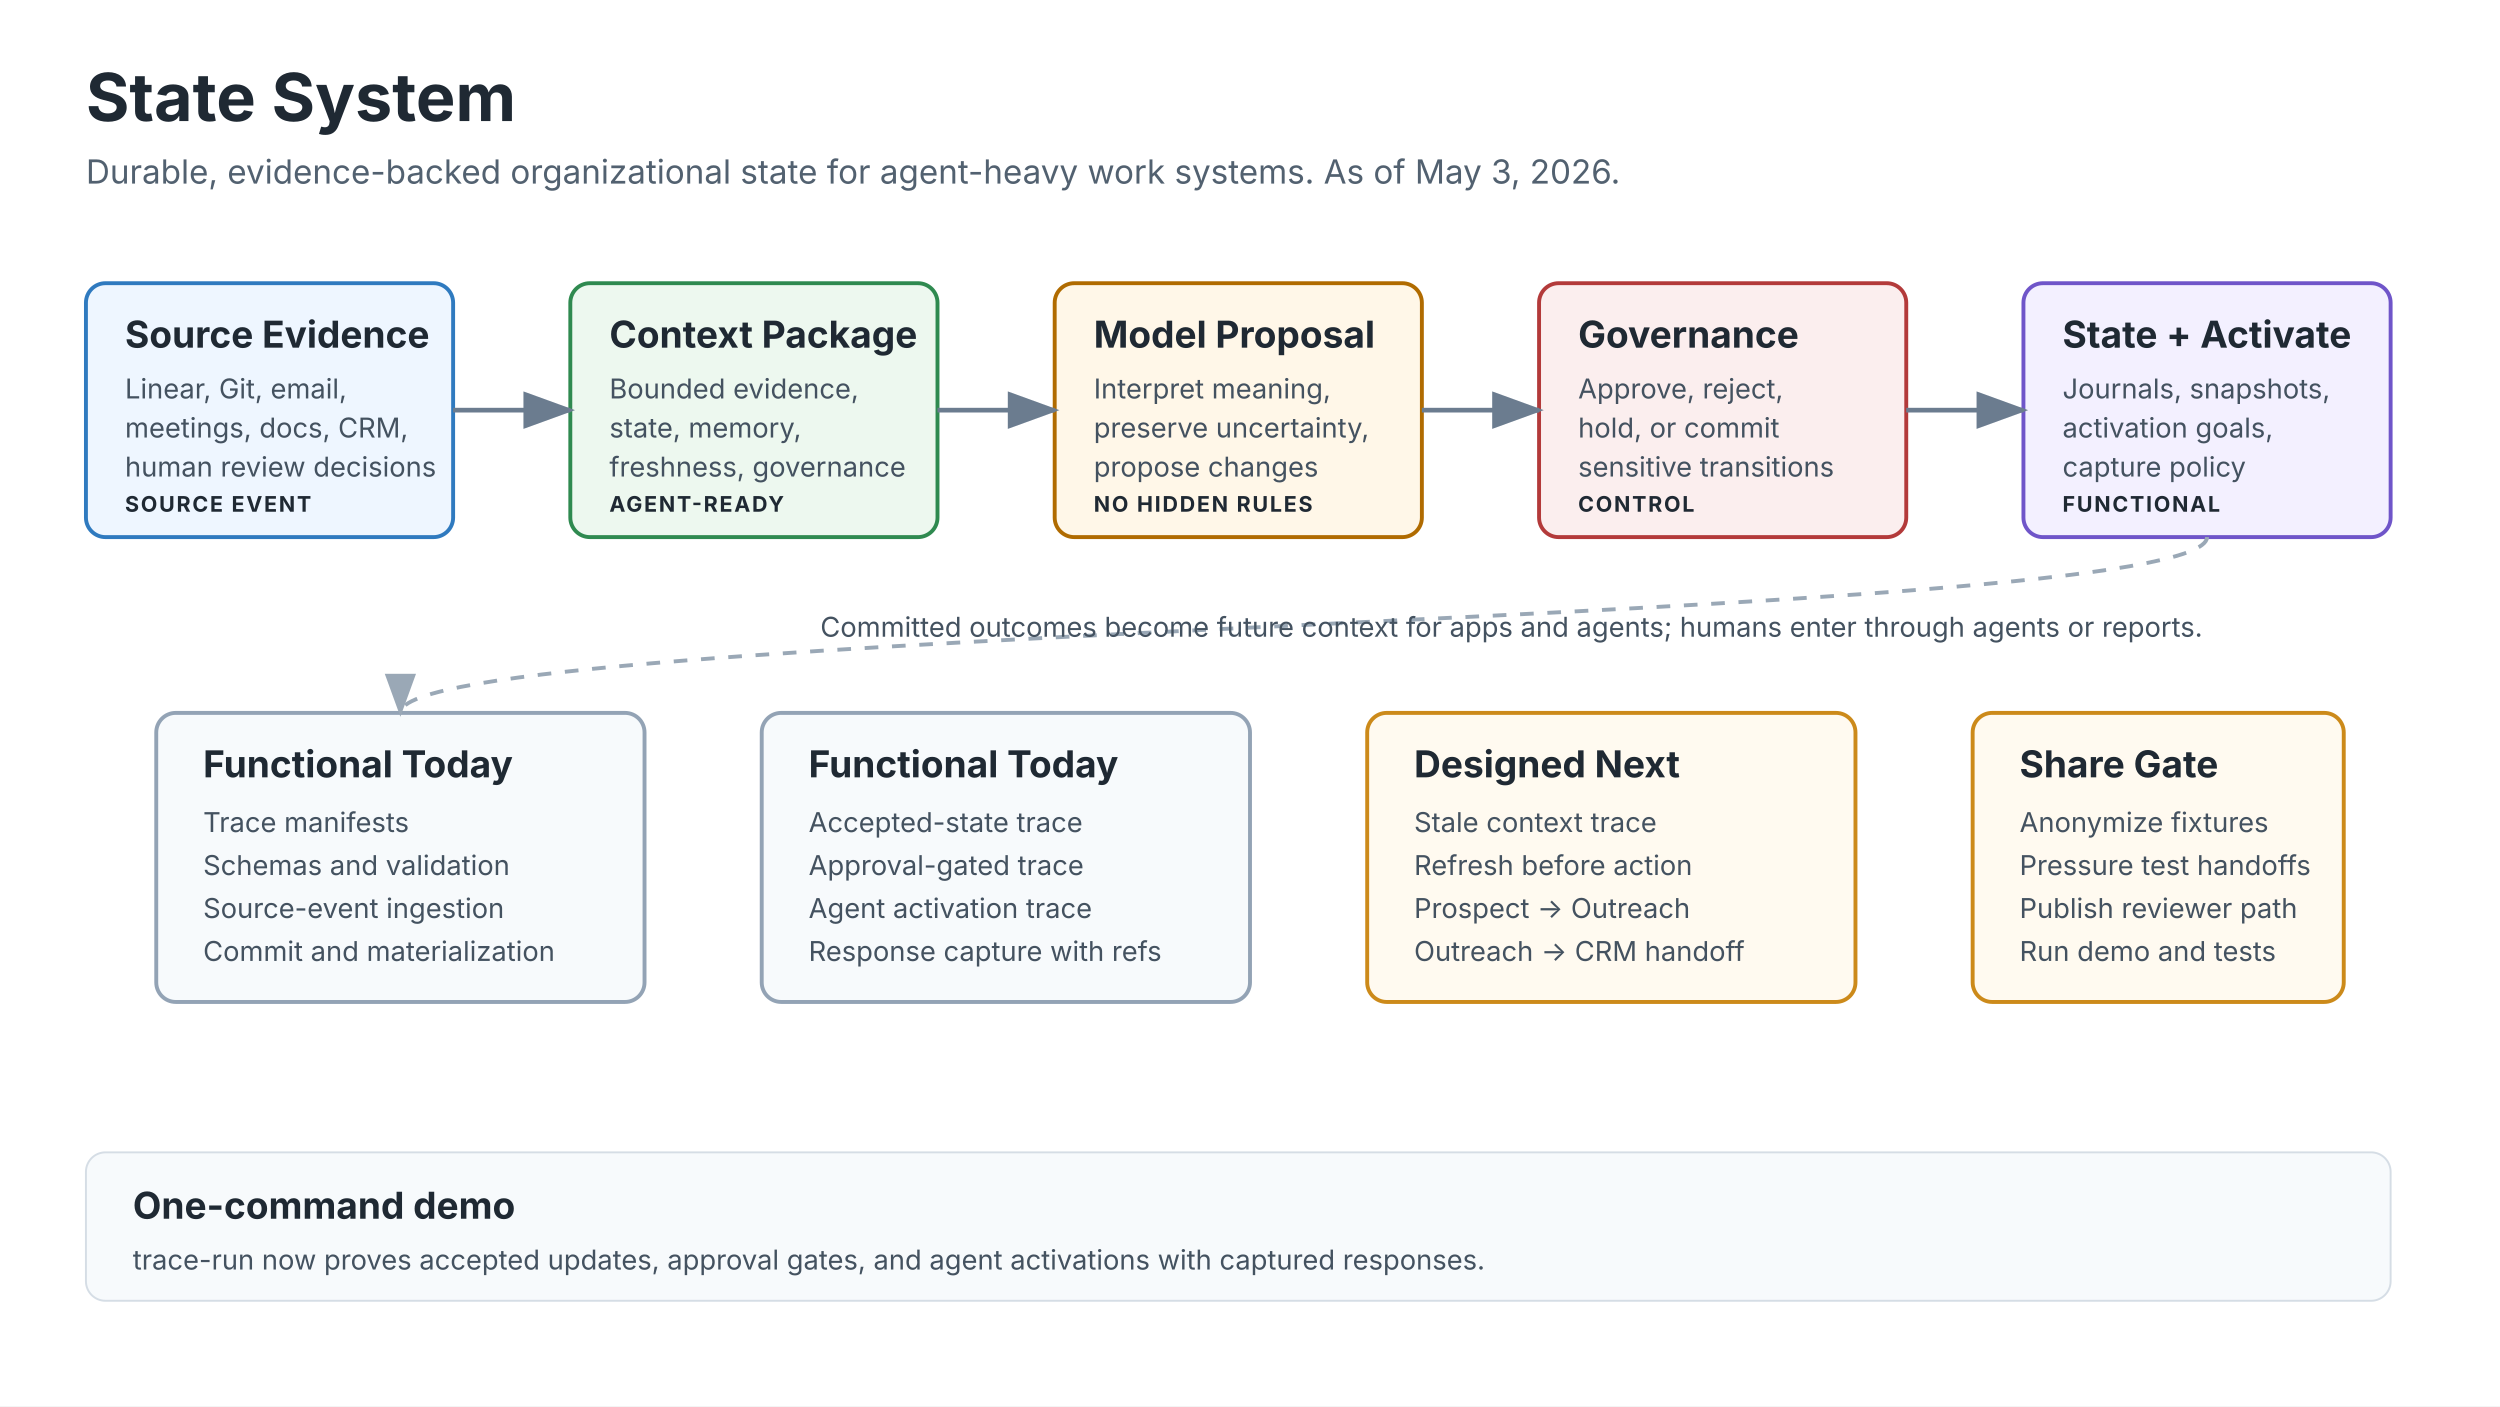
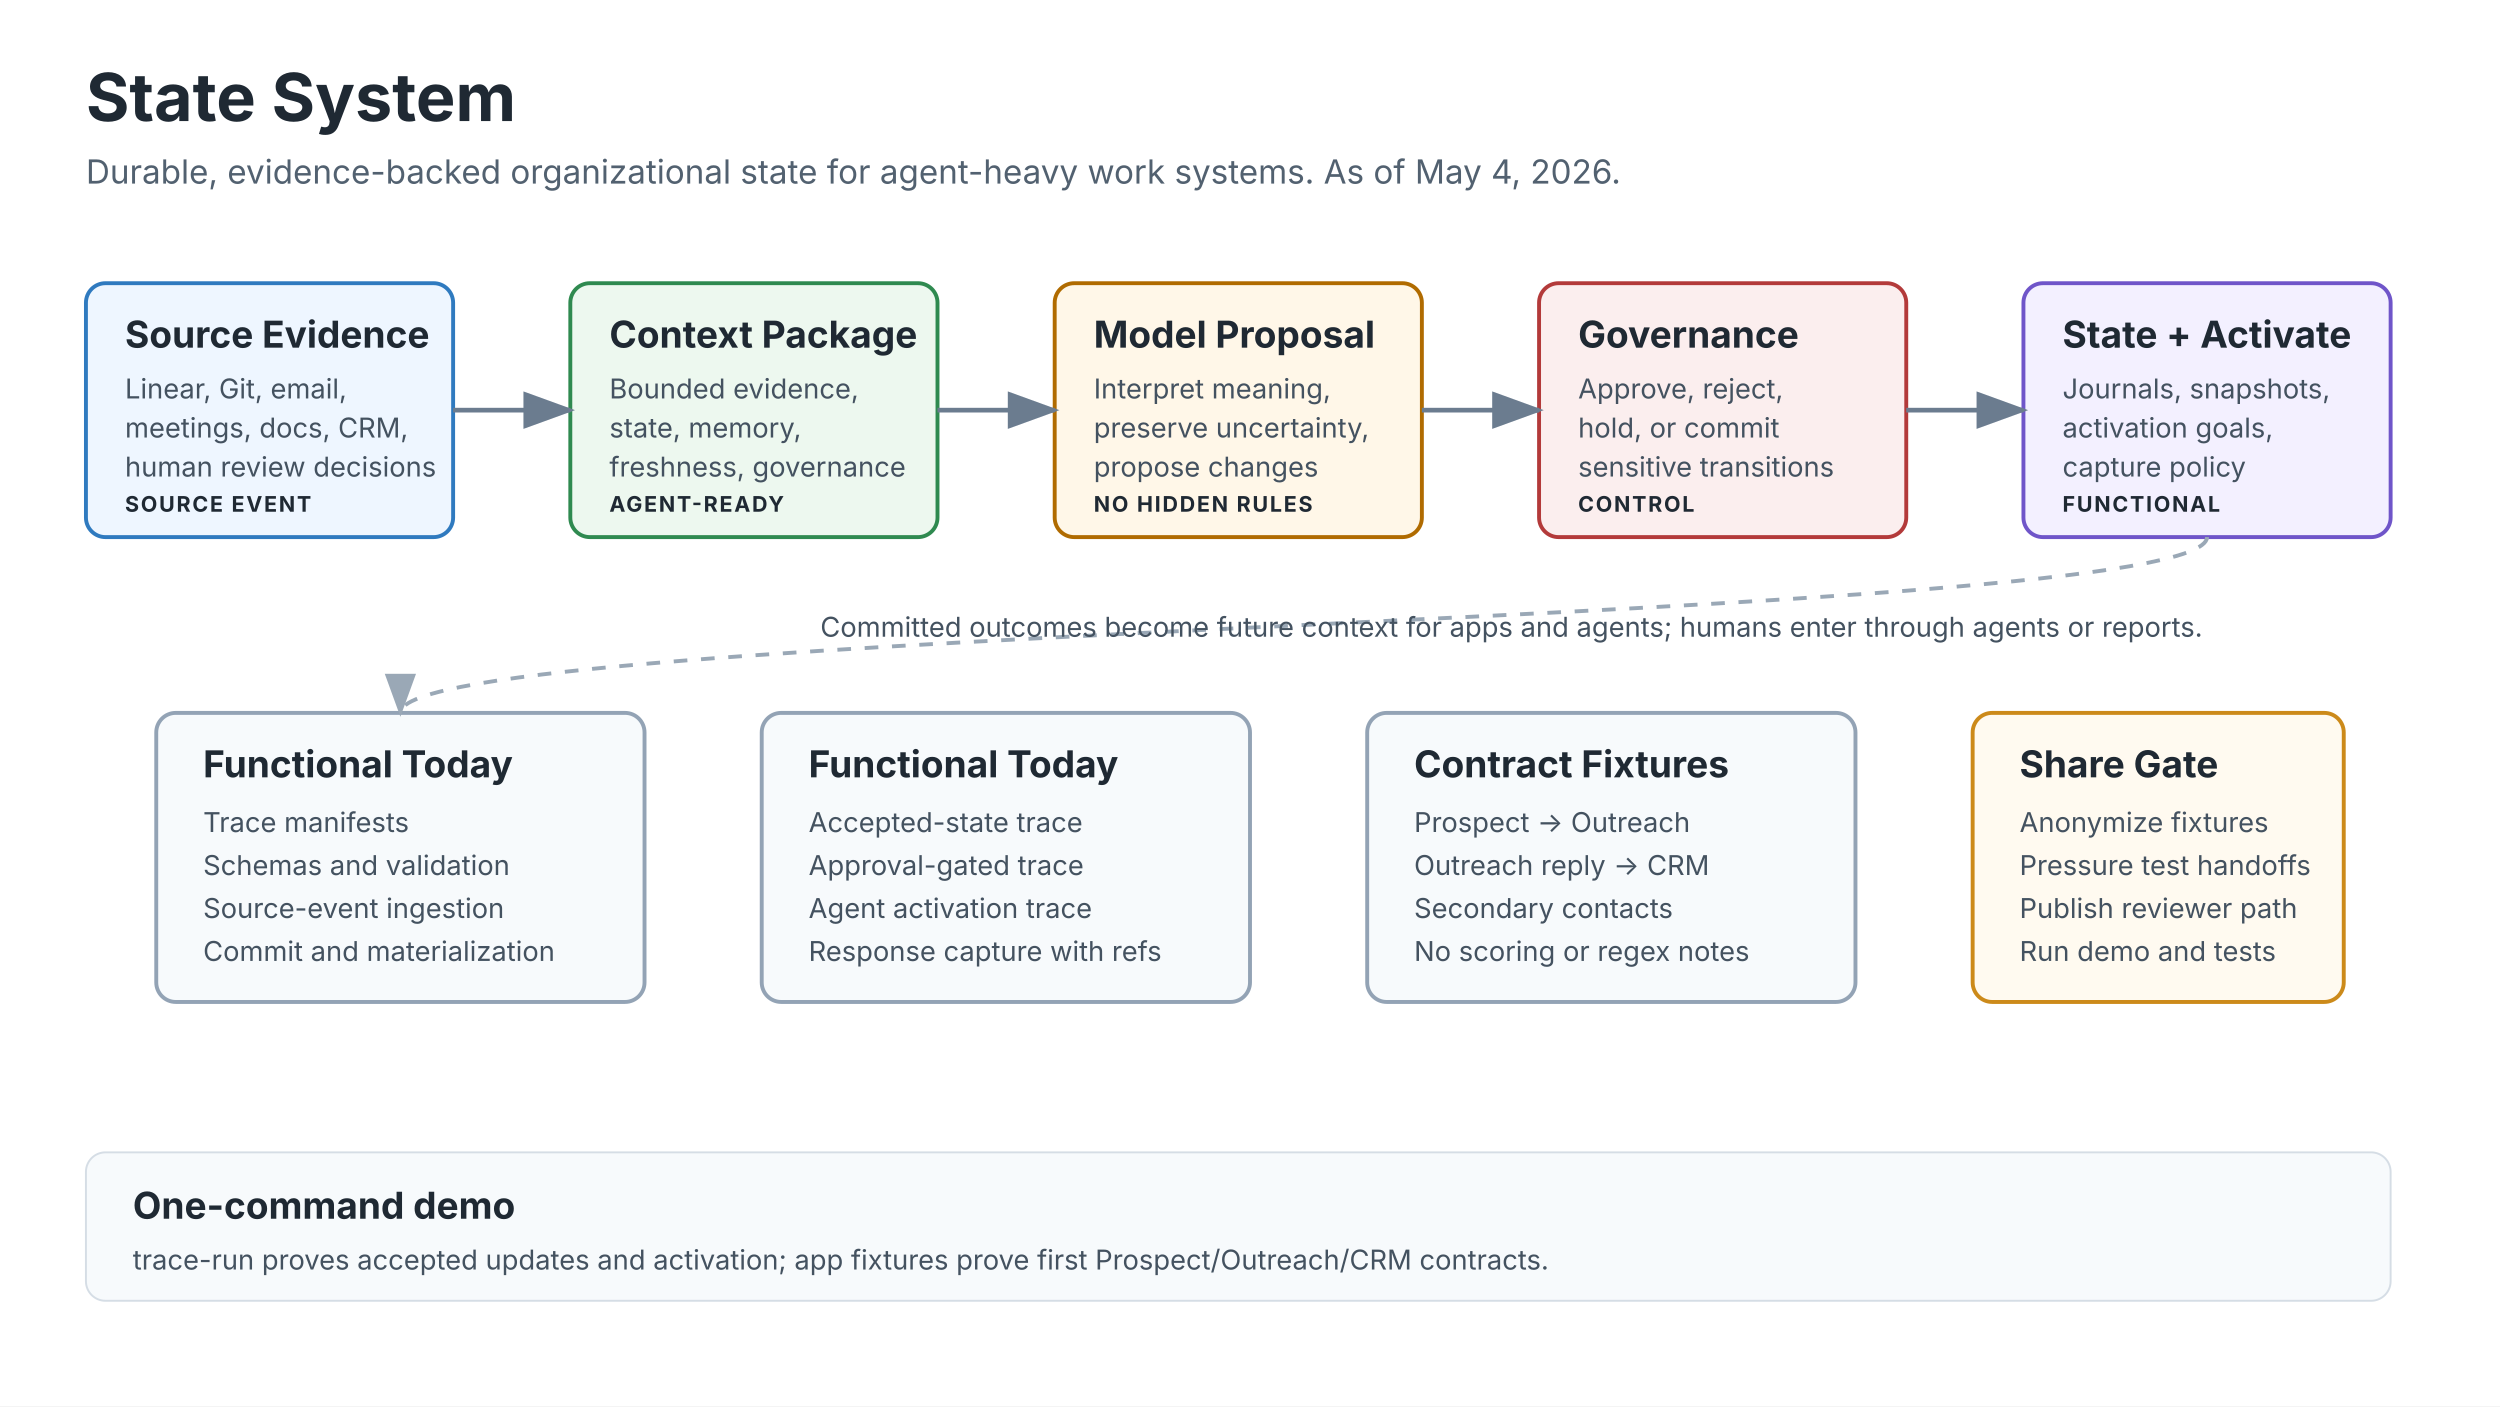
<svg xmlns="http://www.w3.org/2000/svg" viewBox="0 0 1280 720" role="img" aria-labelledby="title desc">
  <style>
    text { font-family: -apple-system, BlinkMacSystemFont, "Segoe UI", sans-serif; fill: #1f2933; }
    .title { font-size: 34px; font-weight: 700; }
    .subtitle { font-size: 17px; fill: #526170; }
    .label { font-size: 19px; font-weight: 700; }
    .body { font-size: 14px; fill: #445260; }
    .badge { font-size: 11px; font-weight: 700; letter-spacing: .08em; }
    .box { stroke-width: 2; rx: 10; }
    .arrow { fill: none; stroke: #6b7c8f; stroke-width: 2.4; marker-end: url(#arrow); }
    .soft-arrow { fill: none; stroke: #9aa8b6; stroke-width: 2; stroke-dasharray: 7 7; marker-end: url(#softArrow); }
  </style>
  <defs>
    <marker id="arrow" markerWidth="11" markerHeight="8" refX="10" refY="4" orient="auto">
      <path d="M0,0 L11,4 L0,8 Z" fill="#6b7c8f" />
    </marker>
    <marker id="softArrow" markerWidth="11" markerHeight="8" refX="10" refY="4" orient="auto">
      <path d="M0,0 L11,4 L0,8 Z" fill="#9aa8b6" />
    </marker>
  </defs>
  <rect width="1280" height="720" fill="#ffffff" />
  <text x="44" y="62" class="title">State System</text>
-   <text x="44" y="94" class="subtitle">Durable, evidence-backed organizational state for agent-heavy work systems. As of May 3, 2026.</text>
+   <text x="44" y="94" class="subtitle">Durable, evidence-backed organizational state for agent-heavy work systems. As of May 4, 2026.</text>
  <rect x="44" y="145" width="188" height="130" class="box" fill="#eef6ff" stroke="#2f7abf" />
  <text x="64" y="178" class="label">Source Evidence</text>
  <text x="64" y="204" class="body">Linear, Git, email,</text>
  <text x="64" y="224" class="body">meetings, docs, CRM,</text>
  <text x="64" y="244" class="body">human review decisions</text>
  <text x="64" y="262" class="badge" fill="#2f7abf">SOURCE EVENT</text>
  <rect x="292" y="145" width="188" height="130" class="box" fill="#edf8ef" stroke="#2f8a50" />
  <text x="312" y="178" class="label">Context Package</text>
  <text x="312" y="204" class="body">Bounded evidence,</text>
  <text x="312" y="224" class="body">state, memory,</text>
  <text x="312" y="244" class="body">freshness, governance</text>
  <text x="312" y="262" class="badge" fill="#2f8a50">AGENT-READY</text>
  <rect x="540" y="145" width="188" height="130" class="box" fill="#fff7e8" stroke="#b06b00" />
  <text x="560" y="178" class="label">Model Proposal</text>
  <text x="560" y="204" class="body">Interpret meaning,</text>
  <text x="560" y="224" class="body">preserve uncertainty,</text>
  <text x="560" y="244" class="body">propose changes</text>
  <text x="560" y="262" class="badge" fill="#b06b00">NO HIDDEN RULES</text>
  <rect x="788" y="145" width="188" height="130" class="box" fill="#fbeeee" stroke="#b33a3a" />
  <text x="808" y="178" class="label">Governance</text>
  <text x="808" y="204" class="body">Approve, reject,</text>
  <text x="808" y="224" class="body">hold, or commit</text>
  <text x="808" y="244" class="body">sensitive transitions</text>
  <text x="808" y="262" class="badge" fill="#b33a3a">CONTROL</text>
  <rect x="1036" y="145" width="188" height="130" class="box" fill="#f3f0ff" stroke="#6f55c9" />
  <text x="1056" y="178" class="label">State + Activate</text>
  <text x="1056" y="204" class="body">Journals, snapshots,</text>
  <text x="1056" y="224" class="body">activation goals,</text>
  <text x="1056" y="244" class="body">capture policy</text>
  <text x="1056" y="262" class="badge" fill="#6f55c9">FUNCTIONAL</text>
  <path d="M232 210 H292" class="arrow" />
  <path d="M480 210 H540" class="arrow" />
  <path d="M728 210 H788" class="arrow" />
  <path d="M976 210 H1036" class="arrow" />
  <rect x="80" y="365" width="250" height="148" class="box" fill="#f7fafc" stroke="#93a3b5" />
  <text x="104" y="398" class="label">Functional Today</text>
  <text x="104" y="426" class="body">Trace manifests</text>
  <text x="104" y="448" class="body">Schemas and validation</text>
  <text x="104" y="470" class="body">Source-event ingestion</text>
  <text x="104" y="492" class="body">Commit and materialization</text>
  <rect x="390" y="365" width="250" height="148" class="box" fill="#f7fafc" stroke="#93a3b5" />
  <text x="414" y="398" class="label">Functional Today</text>
  <text x="414" y="426" class="body">Accepted-state trace</text>
  <text x="414" y="448" class="body">Approval-gated trace</text>
  <text x="414" y="470" class="body">Agent activation trace</text>
  <text x="414" y="492" class="body">Response capture with refs</text>
-   <rect x="700" y="365" width="250" height="148" class="box" fill="#fffaf0" stroke="#cc8a1a" />
-   <text x="724" y="398" class="label">Designed Next</text>
-   <text x="724" y="426" class="body">Stale context trace</text>
-   <text x="724" y="448" class="body">Refresh before action</text>
-   <text x="724" y="470" class="body">Prospect -&gt; Outreach</text>
-   <text x="724" y="492" class="body">Outreach -&gt; CRM handoff</text>
+   <rect x="700" y="365" width="250" height="148" class="box" fill="#f7fafc" stroke="#93a3b5" />
+   <text x="724" y="398" class="label">Contract Fixtures</text>
+   <text x="724" y="426" class="body">Prospect -&gt; Outreach</text>
+   <text x="724" y="448" class="body">Outreach reply -&gt; CRM</text>
+   <text x="724" y="470" class="body">Secondary contacts</text>
+   <text x="724" y="492" class="body">No scoring or regex notes</text>
  <rect x="1010" y="365" width="190" height="148" class="box" fill="#fffaf0" stroke="#cc8a1a" />
  <text x="1034" y="398" class="label">Share Gate</text>
  <text x="1034" y="426" class="body">Anonymize fixtures</text>
  <text x="1034" y="448" class="body">Pressure test handoffs</text>
  <text x="1034" y="470" class="body">Publish reviewer path</text>
  <text x="1034" y="492" class="body">Run demo and tests</text>
  <path d="M1130 275 C1130 320 205 320 205 365" class="soft-arrow" />
  <text x="420" y="326" class="body">Committed outcomes become future context for apps and agents; humans enter through agents or reports.</text>
  <rect x="44" y="590" width="1180" height="76" rx="10" fill="#f7fafc" stroke="#d5dde5" />
  <text x="68" y="624" class="label">One-command demo</text>
-   <text x="68" y="650" class="body">trace-run now proves accepted updates, approval gates, and agent activations with captured responses.</text>
+   <text x="68" y="650" class="body">trace-run proves accepted updates and activation; app fixtures prove first Prospect/Outreach/CRM contracts.</text>
</svg>
